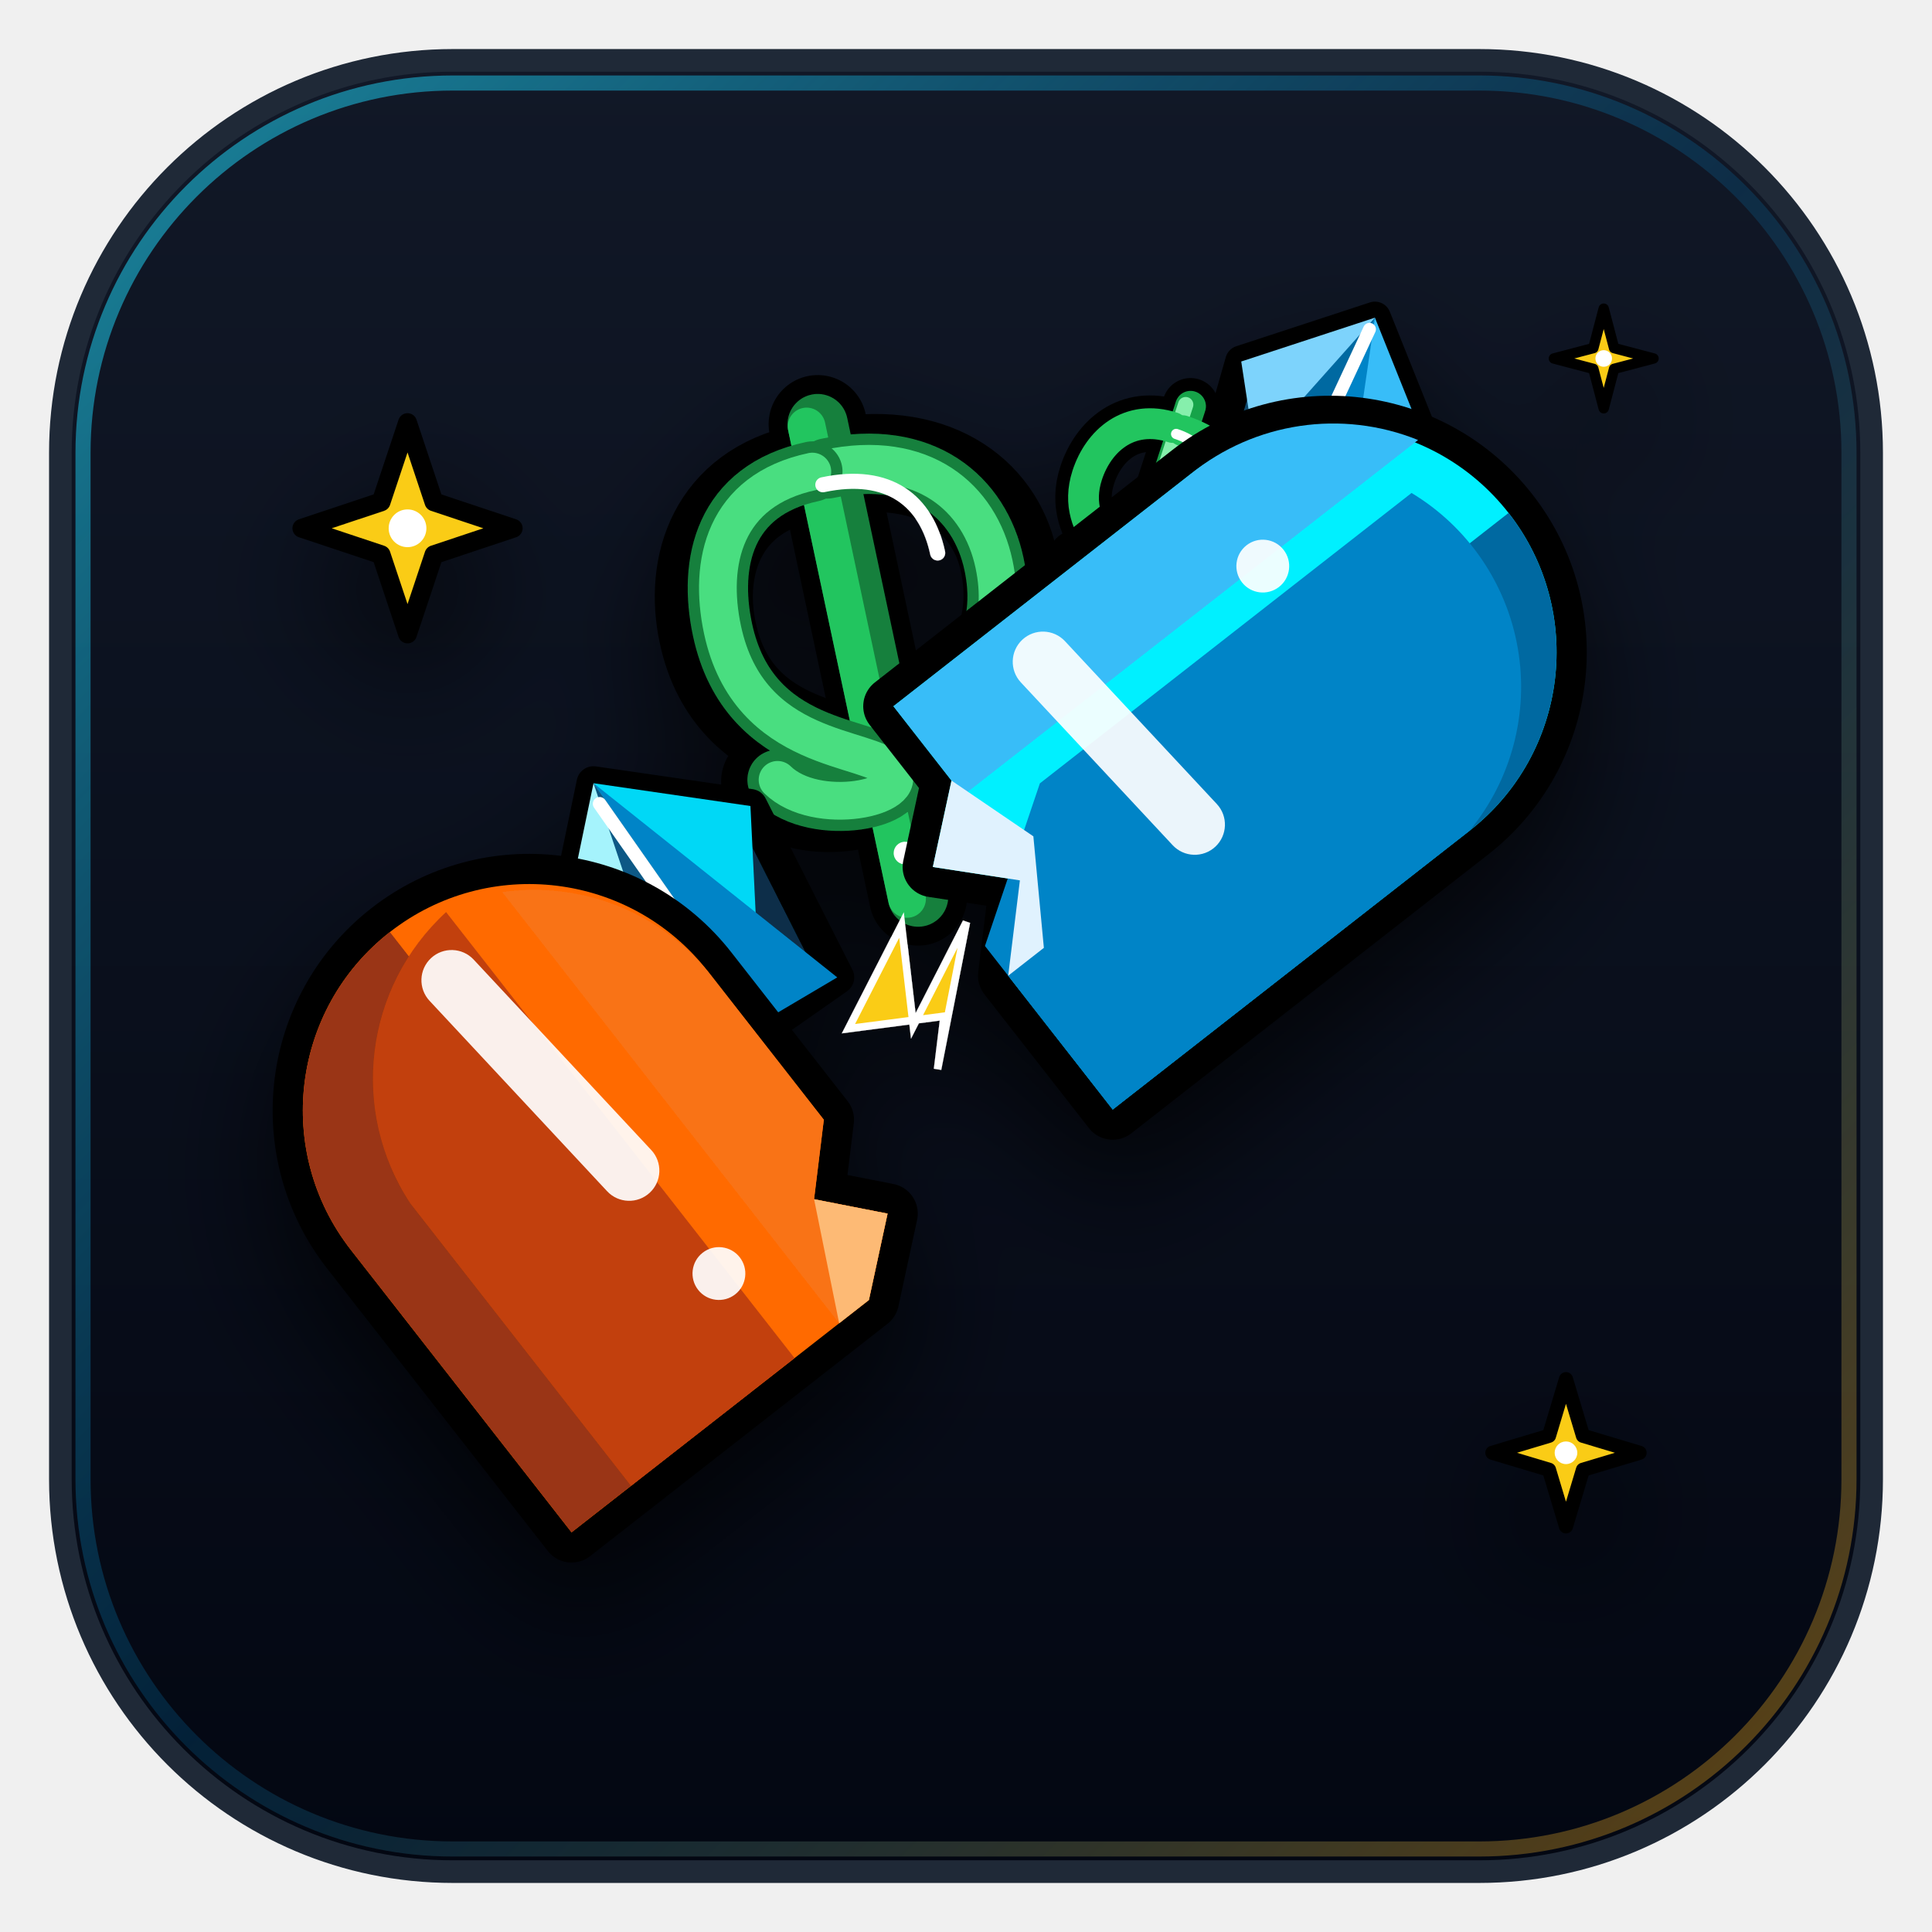
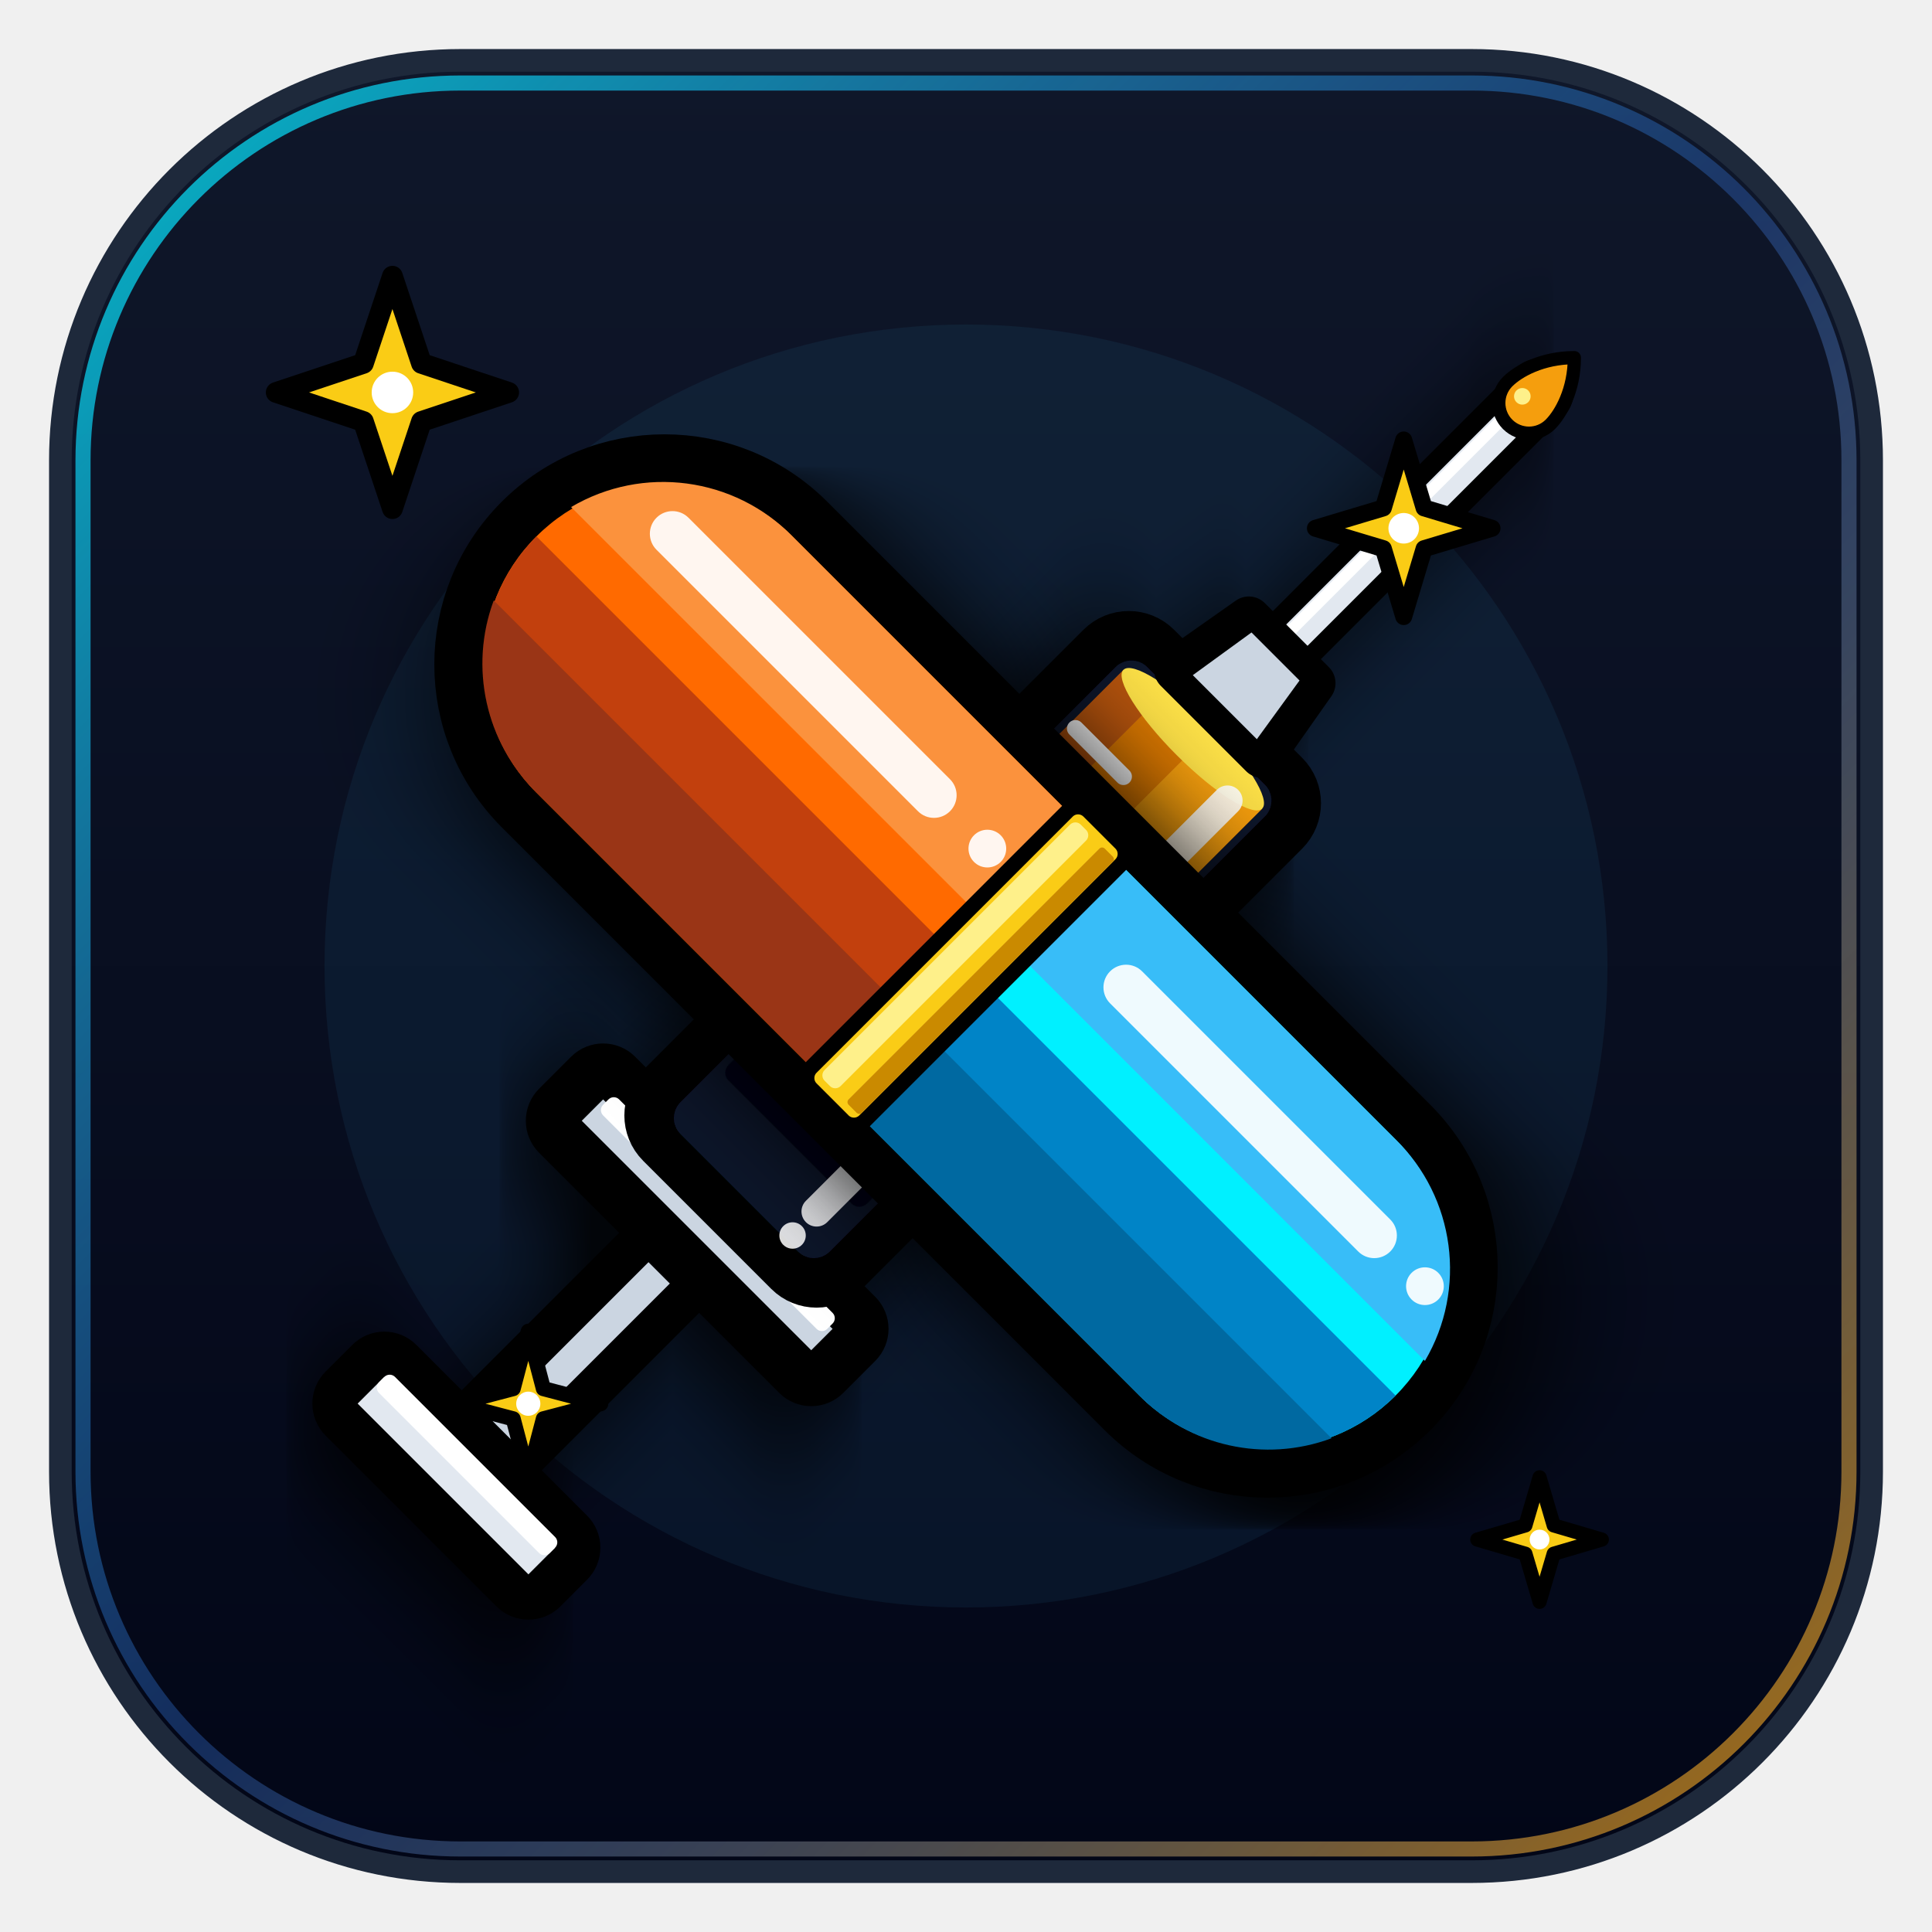
<svg xmlns="http://www.w3.org/2000/svg" viewBox="0 0 512 512" width="512" height="512">
  <defs>
    <linearGradient id="bgGrad" x1="0" y1="0" x2="0" y2="1">
-       <stop offset="0%" stop-color="#111827" />
-       <stop offset="100%" stop-color="#030712" />
+       <stop offset="0%" stop-color="#0F172A" />
+       <stop offset="100%" stop-color="#020617" />
    </linearGradient>
    <linearGradient id="rimGrad" x1="0" y1="0" x2="1" y2="1">
-       <stop offset="0%" stop-color="#22D3EE" stop-opacity="0.6" />
-       <stop offset="50%" stop-color="#0284C7" stop-opacity="0.2" />
-       <stop offset="100%" stop-color="#F59E0B" stop-opacity="0.4" />
+       <stop offset="0%" stop-color="#00F0FF" stop-opacity="0.75" />
+       <stop offset="50%" stop-color="#3B82F6" stop-opacity="0.3" />
+       <stop offset="100%" stop-color="#F59E0B" stop-opacity="0.7" />
    </linearGradient>
-     <filter id="dropShadow" x="-10%" y="-10%" width="120%" height="120%">
-       <feDropShadow dx="0" dy="16" stdDeviation="16" flood-color="#000000" flood-opacity="0.7" />
+     <filter id="pillShadow" x="-30%" y="-30%" width="160%" height="160%">
+       <feDropShadow dx="0" dy="12" stdDeviation="14" flood-color="#000000" flood-opacity="0.95" />
+     </filter>
+     <filter id="needleShadow" x="-30%" y="-30%" width="160%" height="160%">
+       <feDropShadow dx="0" dy="10" stdDeviation="12" flood-color="#000000" flood-opacity="0.8" />
    </filter>
  </defs>
-   <rect x="16" y="16" width="480" height="480" rx="104" fill="url(#bgGrad)" stroke="#1F2937" stroke-width="6" />
-   <rect x="22" y="22" width="468" height="468" rx="98" fill="none" stroke="url(#rimGrad)" stroke-width="4" />
-   <g filter="url(#dropShadow)">
-     <g transform="translate(350, 115) rotate(25) scale(0.85)">
-       <polygon points="0,-40 32,-10 24,40 -24,40 -32,-10" fill="#0C4A6E" stroke="#000000" stroke-width="10" stroke-linejoin="round" />
-       <polygon points="0,-40 32,-10 0,38" fill="#38BDF8" />
-       <polygon points="0,-40 -32,-10 0,38" fill="#7DD3FC" />
-       <polygon points="0,-40 0,38 24,40" fill="#0284C7" />
-       <polygon points="0,-40 0,38 -24,40" fill="#0369A1" />
-       <line x1="0" y1="-36" x2="0" y2="34" stroke="#FFFFFF" stroke-width="4" stroke-linecap="round" />
+   <rect x="16" y="16" width="480" height="480" rx="106" fill="url(#bgGrad)" stroke="#1E293B" stroke-width="6" />
+   <rect x="22" y="22" width="468" height="468" rx="100" fill="none" stroke="url(#rimGrad)" stroke-width="4" />
+   <circle cx="256" cy="256" r="170" fill="#38BDF8" opacity="0.07" />
+   <g transform="translate(256, 256) rotate(45)" filter="url(#needleShadow)">
+     <line x1="0" y1="-215" x2="0" y2="-95" stroke="#000000" stroke-width="18" stroke-linecap="round" />
+     <line x1="0" y1="-215" x2="0" y2="-95" stroke="#E2E8F0" stroke-width="8" stroke-linecap="round" />
+     <line x1="-2" y1="-215" x2="-2" y2="-95" stroke="#FFFFFF" stroke-width="3" stroke-linecap="round" />
+     <path d="M 0 -228 C -6 -222 -8 -215 -8 -211 A 8 8 0 0 0 8 -211 C 8 -215 6 -222 0 -228 Z" fill="#F59E0B" stroke="#000000" stroke-width="3.5" stroke-linejoin="round" />
+     <circle cx="-2.5" cy="-211" r="2.2" fill="#FEF08A" />
+     <rect x="-9" y="90" width="18" height="95" fill="#94A3B8" stroke="#000000" stroke-width="12" stroke-linejoin="round" />
+     <rect x="-4" y="94" width="8" height="85" fill="#CBD5E1" />
+     <rect x="-38" y="180" width="76" height="22" rx="6" fill="#E2E8F0" stroke="#000000" stroke-width="12" stroke-linejoin="round" />
+     <rect x="-32" y="184" width="64" height="6" rx="2" fill="#FFFFFF" />
+     <rect x="-50" y="86" width="100" height="22" rx="5" fill="#CBD5E1" stroke="#000000" stroke-width="14" stroke-linejoin="round" />
+     <rect x="-42" y="90" width="84" height="6" rx="2" fill="#FFFFFF" />
+     <rect x="-34" y="-95" width="68" height="185" rx="10" fill="#000000" stroke="#000000" stroke-width="14" stroke-linejoin="round" />
+     <rect x="-28" y="-90" width="56" height="175" rx="6" fill="#0B132B" />
+     <rect x="-26" y="-85" width="52" height="125" fill="#B45309" />
+     <rect x="-14" y="-85" width="40" height="125" fill="#D97706" />
+     <rect x="2" y="-85" width="24" height="125" fill="#F59E0B" />
+     <ellipse cx="0" cy="-85" rx="26" ry="6" fill="#FDE047" />
+     <rect x="-26" y="40" width="52" height="26" rx="3" fill="#020617" />
+     <line x1="-24" y1="48" x2="24" y2="48" stroke="#334155" stroke-width="3" />
+     <line x1="-24" y1="58" x2="24" y2="58" stroke="#334155" stroke-width="3" />
+     <line x1="-24" y1="-65" x2="-6" y2="-65" stroke="#FFFFFF" stroke-width="4.5" stroke-linecap="round" />
+     <line x1="-24" y1="-40" x2="-6" y2="-40" stroke="#FFFFFF" stroke-width="4.5" stroke-linecap="round" />
+     <line x1="-24" y1="-15" x2="-6" y2="-15" stroke="#FFFFFF" stroke-width="4.5" stroke-linecap="round" />
+     <line x1="-24" y1="10" x2="-6" y2="10" stroke="#FFFFFF" stroke-width="4.5" stroke-linecap="round" />
+     <line x1="-24" y1="35" x2="-6" y2="35" stroke="#FFFFFF" stroke-width="4.5" stroke-linecap="round" />
+     <line x1="-24" y1="-52" x2="-14" y2="-52" stroke="#FFFFFF" stroke-width="3" stroke-linecap="round" />
+     <line x1="-24" y1="-27" x2="-14" y2="-27" stroke="#FFFFFF" stroke-width="3" stroke-linecap="round" />
+     <line x1="-24" y1="-2" x2="-14" y2="-2" stroke="#FFFFFF" stroke-width="3" stroke-linecap="round" />
+     <line x1="-24" y1="23" x2="-14" y2="23" stroke="#FFFFFF" stroke-width="3" stroke-linecap="round" />
+     <rect x="14" y="-84" width="8" height="162" rx="4" fill="#FFFFFF" opacity="0.88" />
+     <circle cx="18" cy="83" r="3.5" fill="#FFFFFF" opacity="0.88" />
+     <polygon points="-16,-95 16,-95 12,-118 -12,-118" fill="#94A3B8" stroke="#000000" stroke-width="12" stroke-linejoin="round" />
+     <polygon points="-12,-97 12,-97 9,-116 -9,-116" fill="#CBD5E1" />
+   </g>
+   <g transform="translate(256, 256) rotate(-45)" filter="url(#pillShadow)">
+     <rect x="-52" y="-165" width="104" height="330" rx="52" fill="#000000" stroke="#000000" stroke-width="18" stroke-linejoin="round" />
+     <g>
+       <path d="M -48 0 V -113 A 48 48 0 0 1 48 -113 V 0 Z" fill="#FF6B00" />
+       <path d="M -48 0 V -113 A 48 48 0 0 1 0 -161 V 0 Z" fill="#C2410C" />
+       <path d="M -48 0 V -113 A 48 48 0 0 1 -20 -157 V 0 Z" fill="#9A3412" />
+       <path d="M 12 -160 A 48 48 0 0 1 48 -113 V 0 H 12 Z" fill="#FB923C" />
+       <rect x="20" y="-142" width="12" height="110" rx="6" fill="#FFFFFF" opacity="0.92" />
+       <circle cx="26" cy="-18" r="5" fill="#FFFFFF" opacity="0.92" />
    </g>
-     <g transform="translate(230, 175) rotate(-12)">
-       <path d="M 0 -52 C 28 -52 42 -36 42 -18 C 42 16 8 20 4 28 C 0 36 28 36 34 24 M -6 -52 C -30 -52 -40 -34 -40 -16 C -40 18 -6 22 -2 30 C 2 38 -26 38 -32 26" stroke="#000000" stroke-width="26" stroke-linecap="round" fill="none" />
-       <line x1="0" y1="-64" x2="0" y2="64" stroke="#000000" stroke-width="26" stroke-linecap="round" />
-       <line x1="0" y1="-64" x2="0" y2="64" stroke="#15803D" stroke-width="16" stroke-linecap="round" />
-       <line x1="-3" y1="-64" x2="-3" y2="64" stroke="#22C55E" stroke-width="10" stroke-linecap="round" />
-       <path d="M 0 -52 C 26 -52 38 -36 38 -18 C 38 14 6 18 2 28 C -2 38 24 38 32 24" stroke="#15803D" stroke-width="16" stroke-linecap="round" fill="none" />
-       <path d="M 0 -52 C 26 -52 38 -36 38 -18 C 38 14 6 18 2 28 C -2 38 24 38 32 24" stroke="#4ADE80" stroke-width="10" stroke-linecap="round" fill="none" />
-       <path d="M -4 -52 C -28 -52 -36 -34 -36 -16 C -36 18 -4 22 0 30 C 4 38 -22 38 -30 26" stroke="#15803D" stroke-width="16" stroke-linecap="round" fill="none" />
-       <path d="M -4 -52 C -28 -52 -36 -34 -36 -16 C -36 18 -4 22 0 30 C 4 38 -22 38 -30 26" stroke="#4ADE80" stroke-width="10" stroke-linecap="round" fill="none" />
-       <path d="M -2 -48 C 16 -48 24 -38 24 -24" stroke="#FFFFFF" stroke-width="4" stroke-linecap="round" fill="none" />
-       <circle cx="-1" cy="52" r="3" fill="#FFFFFF" />
+     <g>
+       <path d="M -48 0 V 113 A 48 48 0 0 0 48 113 V 0 Z" fill="#00F0FF" />
+       <path d="M -48 0 V 113 A 48 48 0 0 0 0 161 V 0 Z" fill="#0284C7" />
+       <path d="M -48 0 V 113 A 48 48 0 0 0 -20 157 V 0 Z" fill="#0369A1" />
+       <path d="M 12 160 A 48 48 0 0 0 48 113 V 0 H 12 Z" fill="#38BDF8" />
+       <rect x="20" y="28" width="12" height="105" rx="6" fill="#FFFFFF" opacity="0.92" />
+       <circle cx="26" cy="146" r="5" fill="#FFFFFF" opacity="0.92" />
    </g>
-     <g transform="translate(305, 140) rotate(18) scale(0.68)">
-       <line x1="0" y1="-50" x2="0" y2="50" stroke="#000000" stroke-width="22" stroke-linecap="round" />
-       <path d="M 0 -40 C 22 -40 32 -26 32 -12 C 32 12 4 16 0 24 C -4 32 20 32 26 20 M -4 -40 C -22 -40 -30 -26 -30 -12 C -30 12 -4 16 0 24 C 4 32 -18 32 -24 20" stroke="#000000" stroke-width="22" stroke-linecap="round" fill="none" />
-       <line x1="0" y1="-50" x2="0" y2="50" stroke="#16A34A" stroke-width="12" stroke-linecap="round" />
-       <line x1="-2" y1="-50" x2="-2" y2="50" stroke="#86EFAC" stroke-width="6" stroke-linecap="round" />
-       <path d="M 0 -40 C 22 -40 32 -26 32 -12 C 32 12 4 16 0 24 C -4 32 20 32 26 20" stroke="#22C55E" stroke-width="12" stroke-linecap="round" fill="none" />
-       <path d="M -4 -40 C -22 -40 -30 -26 -30 -12 C -30 12 -4 16 0 24 C 4 32 -18 32 -24 20" stroke="#22C55E" stroke-width="12" stroke-linecap="round" fill="none" />
-       <path d="M -2 -38 C 12 -38 20 -28 20 -16" stroke="#FFFFFF" stroke-width="4" stroke-linecap="round" fill="none" />
-     </g>
-     <g transform="translate(180, 240) rotate(-35) scale(0.9)">
-       <polygon points="0,-44 34,-12 26,44 -26,44 -34,-12" fill="#082F49" stroke="#000000" stroke-width="10" stroke-linejoin="round" />
-       <polygon points="0,-44 34,-12 0,42" fill="#00D8F6" />
-       <polygon points="0,-44 -34,-12 0,42" fill="#A5F3FC" />
-       <polygon points="0,-44 0,42 26,44" fill="#0284C7" />
-       <polygon points="0,-44 0,42 -26,44" fill="#075985" />
-       <line x1="-2" y1="-38" x2="-2" y2="36" stroke="#FFFFFF" stroke-width="4" stroke-linecap="round" />
-     </g>
-     <g transform="rotate(-38 256 280)">
-       <g transform="translate(-24, 0)">
-         <path d="M 120 220                   A 60 60 0 0 1 240 220                   L 240 270                   L 225 285                   L 238 300                   L 220 315                   L 120 315                   Z" fill="#000000" stroke="#000000" stroke-width="16" stroke-linejoin="round" />
-         <path d="M 120 220                   A 60 60 0 0 1 240 220                   L 240 270                   L 225 285                   L 238 300                   L 220 315                   L 120 315                   Z" fill="#FF6B00" />
-         <path d="M 120 220                   A 60 60 0 0 1 180 160                  L 180 315                  L 120 315                  Z" fill="#9A3412" />
-         <path d="M 140 220                   A 60 60 0 0 1 195 165                  L 195 315                  L 140 315                  Z" fill="#C2410C" />
-         <path d="M 210 170                   A 60 60 0 0 1 240 220                   L 240 270                   L 225 285                   L 238 300                   L 220 315                   L 210 315                   Z" fill="#F97316" />
-         <polygon points="225,285 238,300 220,315 210,315 220,295" fill="#FDBA74" />
-         <rect x="180" y="172" width="16" height="85" rx="8" fill="#FFFFFF" opacity="0.92" transform="rotate(-5 188 214)" />
-         <circle cx="193" cy="285" r="7" fill="#FFFFFF" opacity="0.92" />
-       </g>
-       <g transform="translate(26, 0)">
-         <path d="M 272 220                   L 392 220                   A 60 60 0 0 1 272 220                   L 392 220                  A 60 60 0 0 1 272 220                  Z" fill="none" />
-         <path d="M 272 220                   L 254 235                   L 270 252                   L 252 270                   L 252 315                   L 372 315                   A 60 60 0 0 0 372 195                   L 272 195                   Z" fill="#000000" stroke="#000000" stroke-width="16" stroke-linejoin="round" />
-         <path d="M 272 220                   L 254 235                   L 270 252                   L 252 270                   L 252 315                   L 372 315                   A 60 60 0 0 0 372 195                   L 272 195                   Z" fill="#00F0FF" />
-         <path d="M 252 270                   L 252 315                   L 372 315                   A 60 60 0 0 0 432 255                   L 310 255                   Z" fill="#0369A1" />
-         <path d="M 252 260                   L 252 315                   L 372 315                   A 60 60 0 0 0 415 235                   L 290 235                   Z" fill="#0284C7" />
-         <path d="M 272 195                   L 372 195                   A 60 60 0 0 1 425 225                   L 272 225                   Z" fill="#38BDF8" />
-         <polygon points="272,220 254,235 270,252 252,270 264,270 280,245" fill="#E0F2FE" />
-         <rect x="305" y="202" width="16" height="75" rx="8" fill="#FFFFFF" opacity="0.92" transform="rotate(-5 313 239)" />
-         <circle cx="372" cy="226" r="7" fill="#FFFFFF" opacity="0.92" />
-       </g>
-       <polygon points="236,255 264,242 250,265 278,252 248,278 258,268" fill="#FACC15" stroke="#FFFFFF" stroke-width="2" />
-     </g>
-     <g transform="translate(108, 140)">
-       <polygon points="0,-28 7,-7 28,0 7,7 0,28 -7,7 -28,0 -7,-7" fill="#FACC15" stroke="#000000" stroke-width="5" stroke-linejoin="round" />
-       <circle cx="0" cy="0" r="5" fill="#FFFFFF" />
-     </g>
-     <g transform="translate(415, 385) scale(0.75)">
-       <polygon points="0,-26 6,-6 26,0 6,6 0,26 -6,6 -26,0 -6,-6" fill="#FACC15" stroke="#000000" stroke-width="5" stroke-linejoin="round" />
-       <circle cx="0" cy="0" r="4" fill="#FFFFFF" />
-     </g>
-     <g transform="translate(425, 95) scale(0.55)">
-       <polygon points="0,-24 5,-5 24,0 5,5 0,24 -5,5 -24,0 -5,-5" fill="#FACC15" stroke="#000000" stroke-width="5" stroke-linejoin="round" />
-       <circle cx="0" cy="0" r="4" fill="#FFFFFF" />
-     </g>
+     <rect x="-52" y="-10" width="104" height="20" rx="4" fill="#FACC15" stroke="#000000" stroke-width="4" />
+     <rect x="-48" y="-7" width="96" height="6" rx="2" fill="#FEF08A" />
+     <rect x="-48" y="3" width="96" height="5" rx="1" fill="#CA8A04" />
+   </g>
+   <g transform="translate(104, 104) scale(1.1)">
+     <polygon points="0,-28 7,-7 28,0 7,7 0,28 -7,7 -28,0 -7,-7" fill="#FACC15" stroke="#000000" stroke-width="5" stroke-linejoin="round" />
+     <circle cx="0" cy="0" r="5" fill="#FFFFFF" />
+   </g>
+   <g transform="translate(372, 140) scale(0.9)">
+     <polygon points="0,-26 6,-6 26,0 6,6 0,26 -6,6 -26,0 -6,-6" fill="#FACC15" stroke="#000000" stroke-width="5" stroke-linejoin="round" />
+     <circle cx="0" cy="0" r="4.5" fill="#FFFFFF" />
+   </g>
+   <g transform="translate(140, 372) scale(0.8)">
+     <polygon points="0,-24 5,-5 24,0 5,5 0,24 -5,5 -24,0 -5,-5" fill="#FACC15" stroke="#000000" stroke-width="5" stroke-linejoin="round" />
+     <circle cx="0" cy="0" r="4" fill="#FFFFFF" />
+   </g>
+   <g transform="translate(408, 408) scale(0.75)">
+     <polygon points="0,-22 5,-5 22,0 5,5 0,22 -5,5 -22,0 -5,-5" fill="#FACC15" stroke="#000000" stroke-width="5" stroke-linejoin="round" />
+     <circle cx="0" cy="0" r="3.5" fill="#FFFFFF" />
  </g>
</svg>
